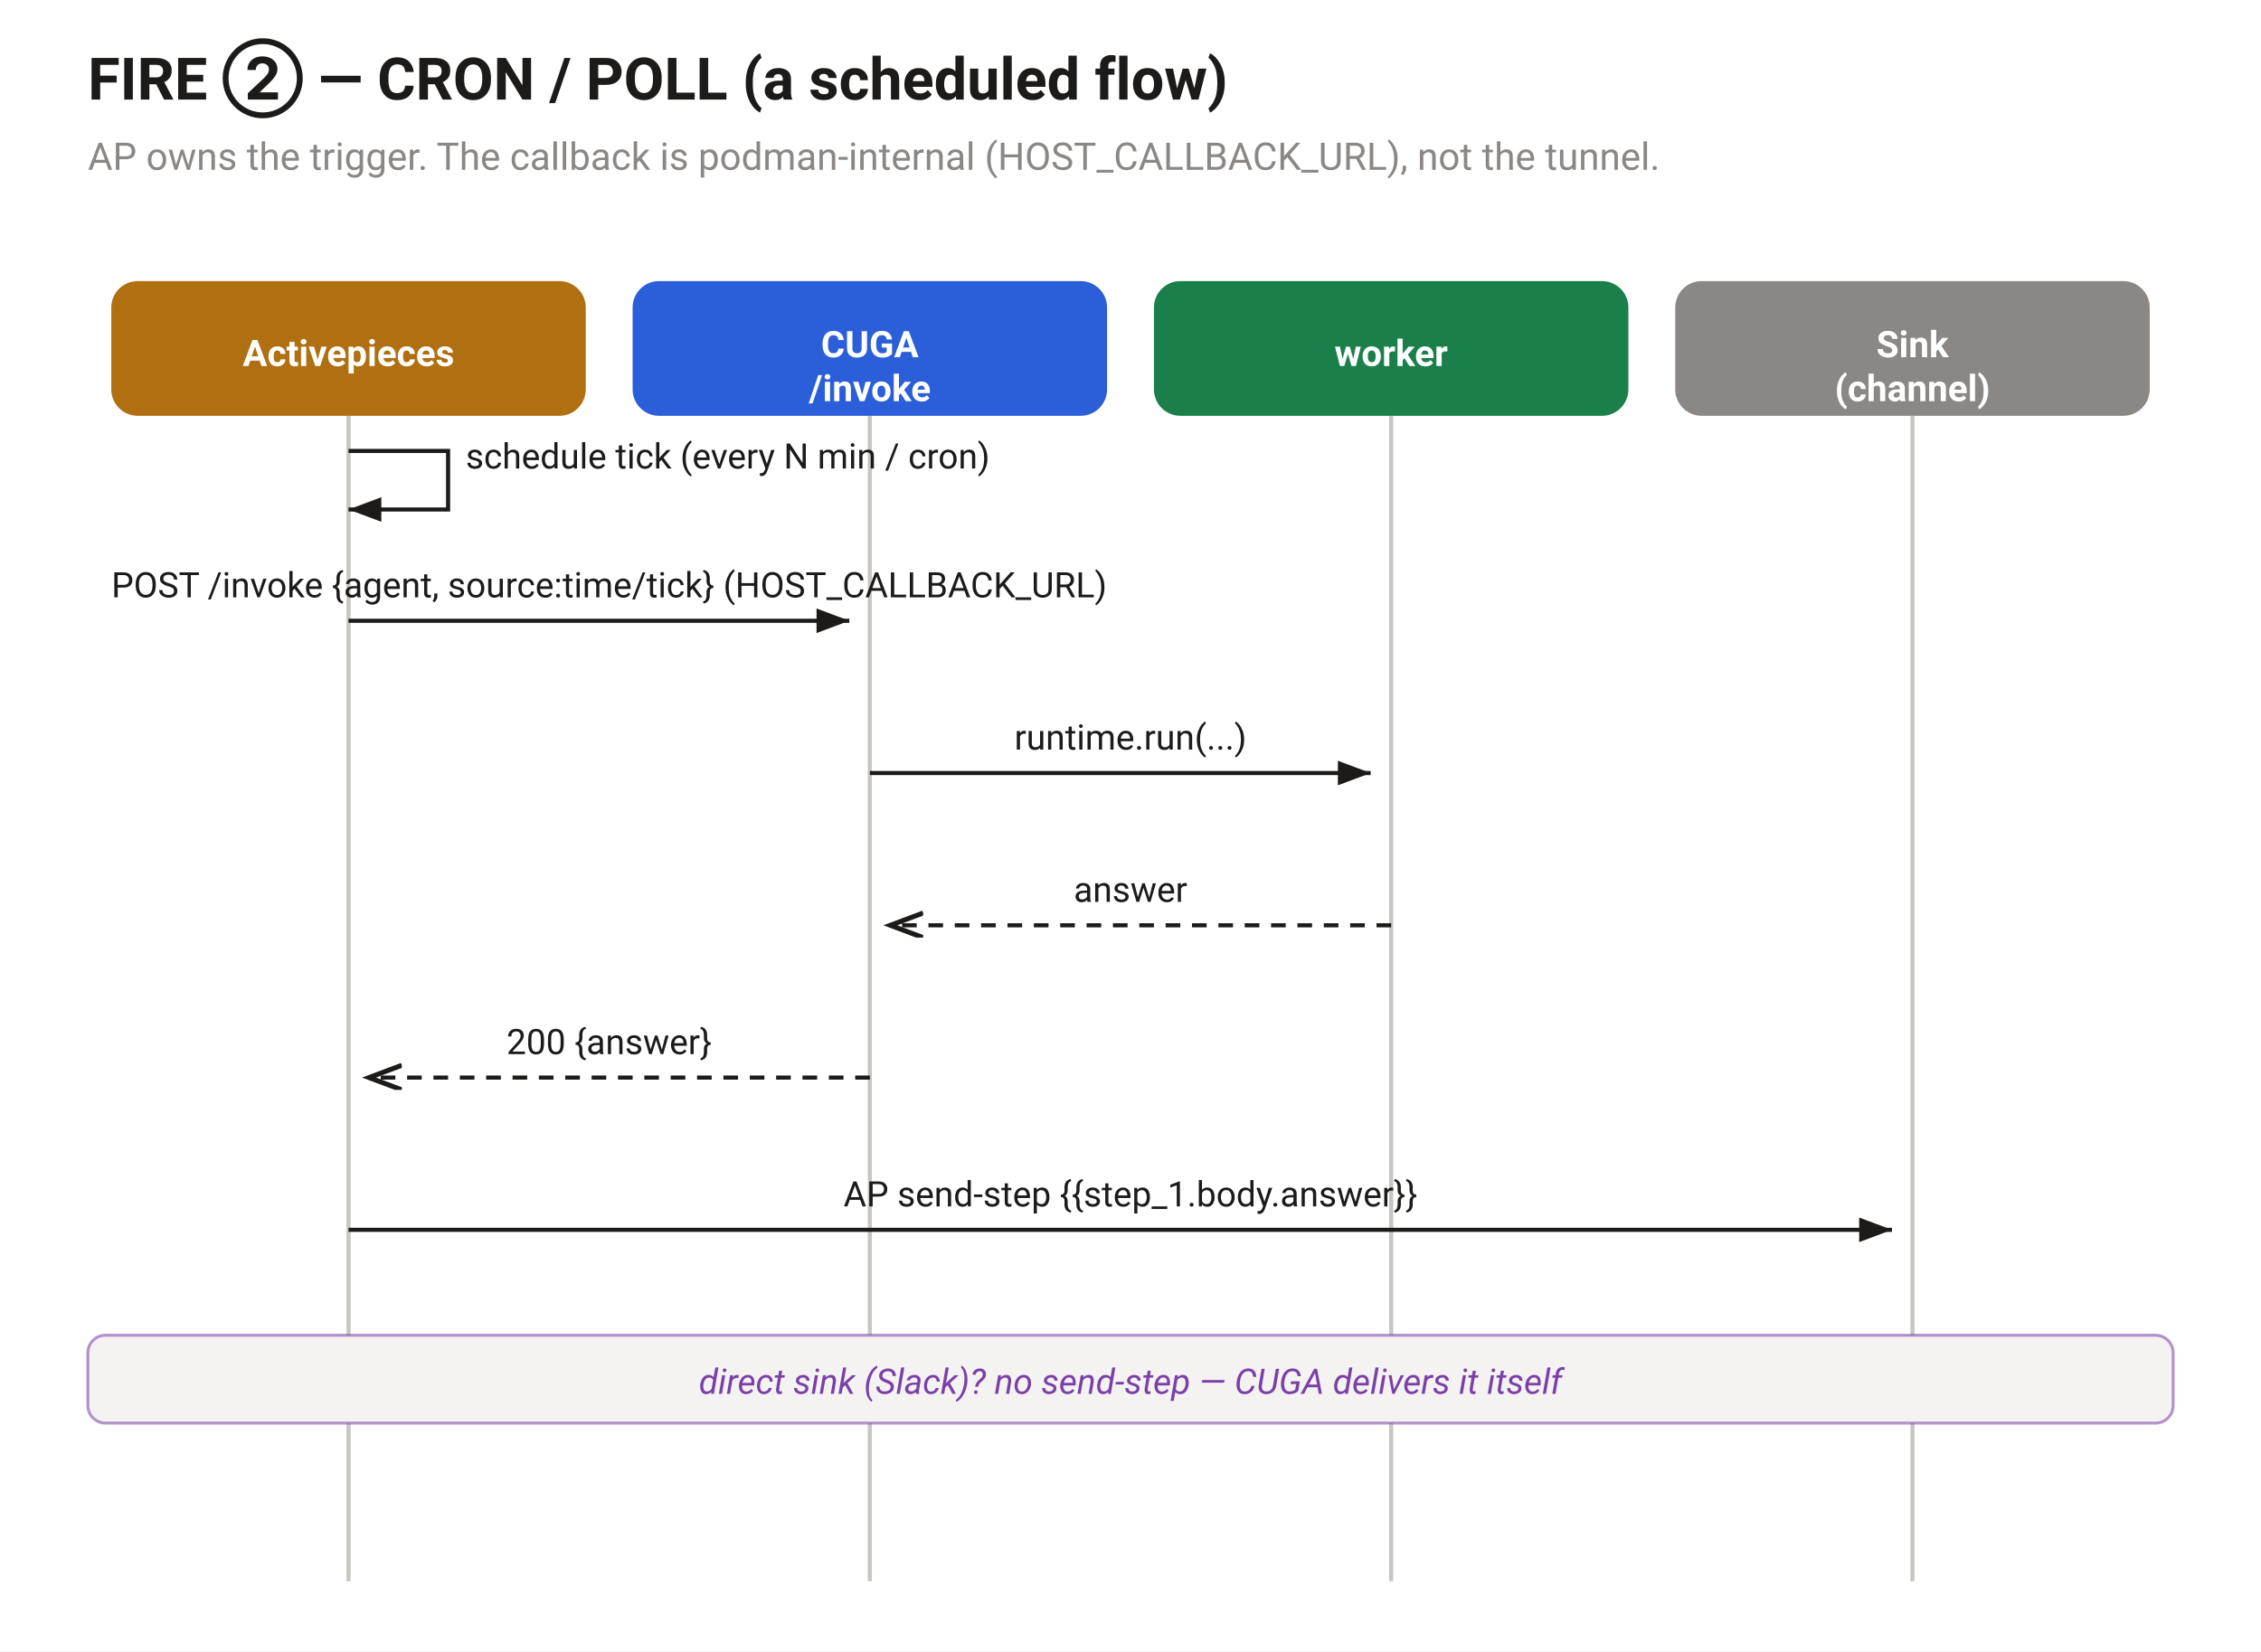
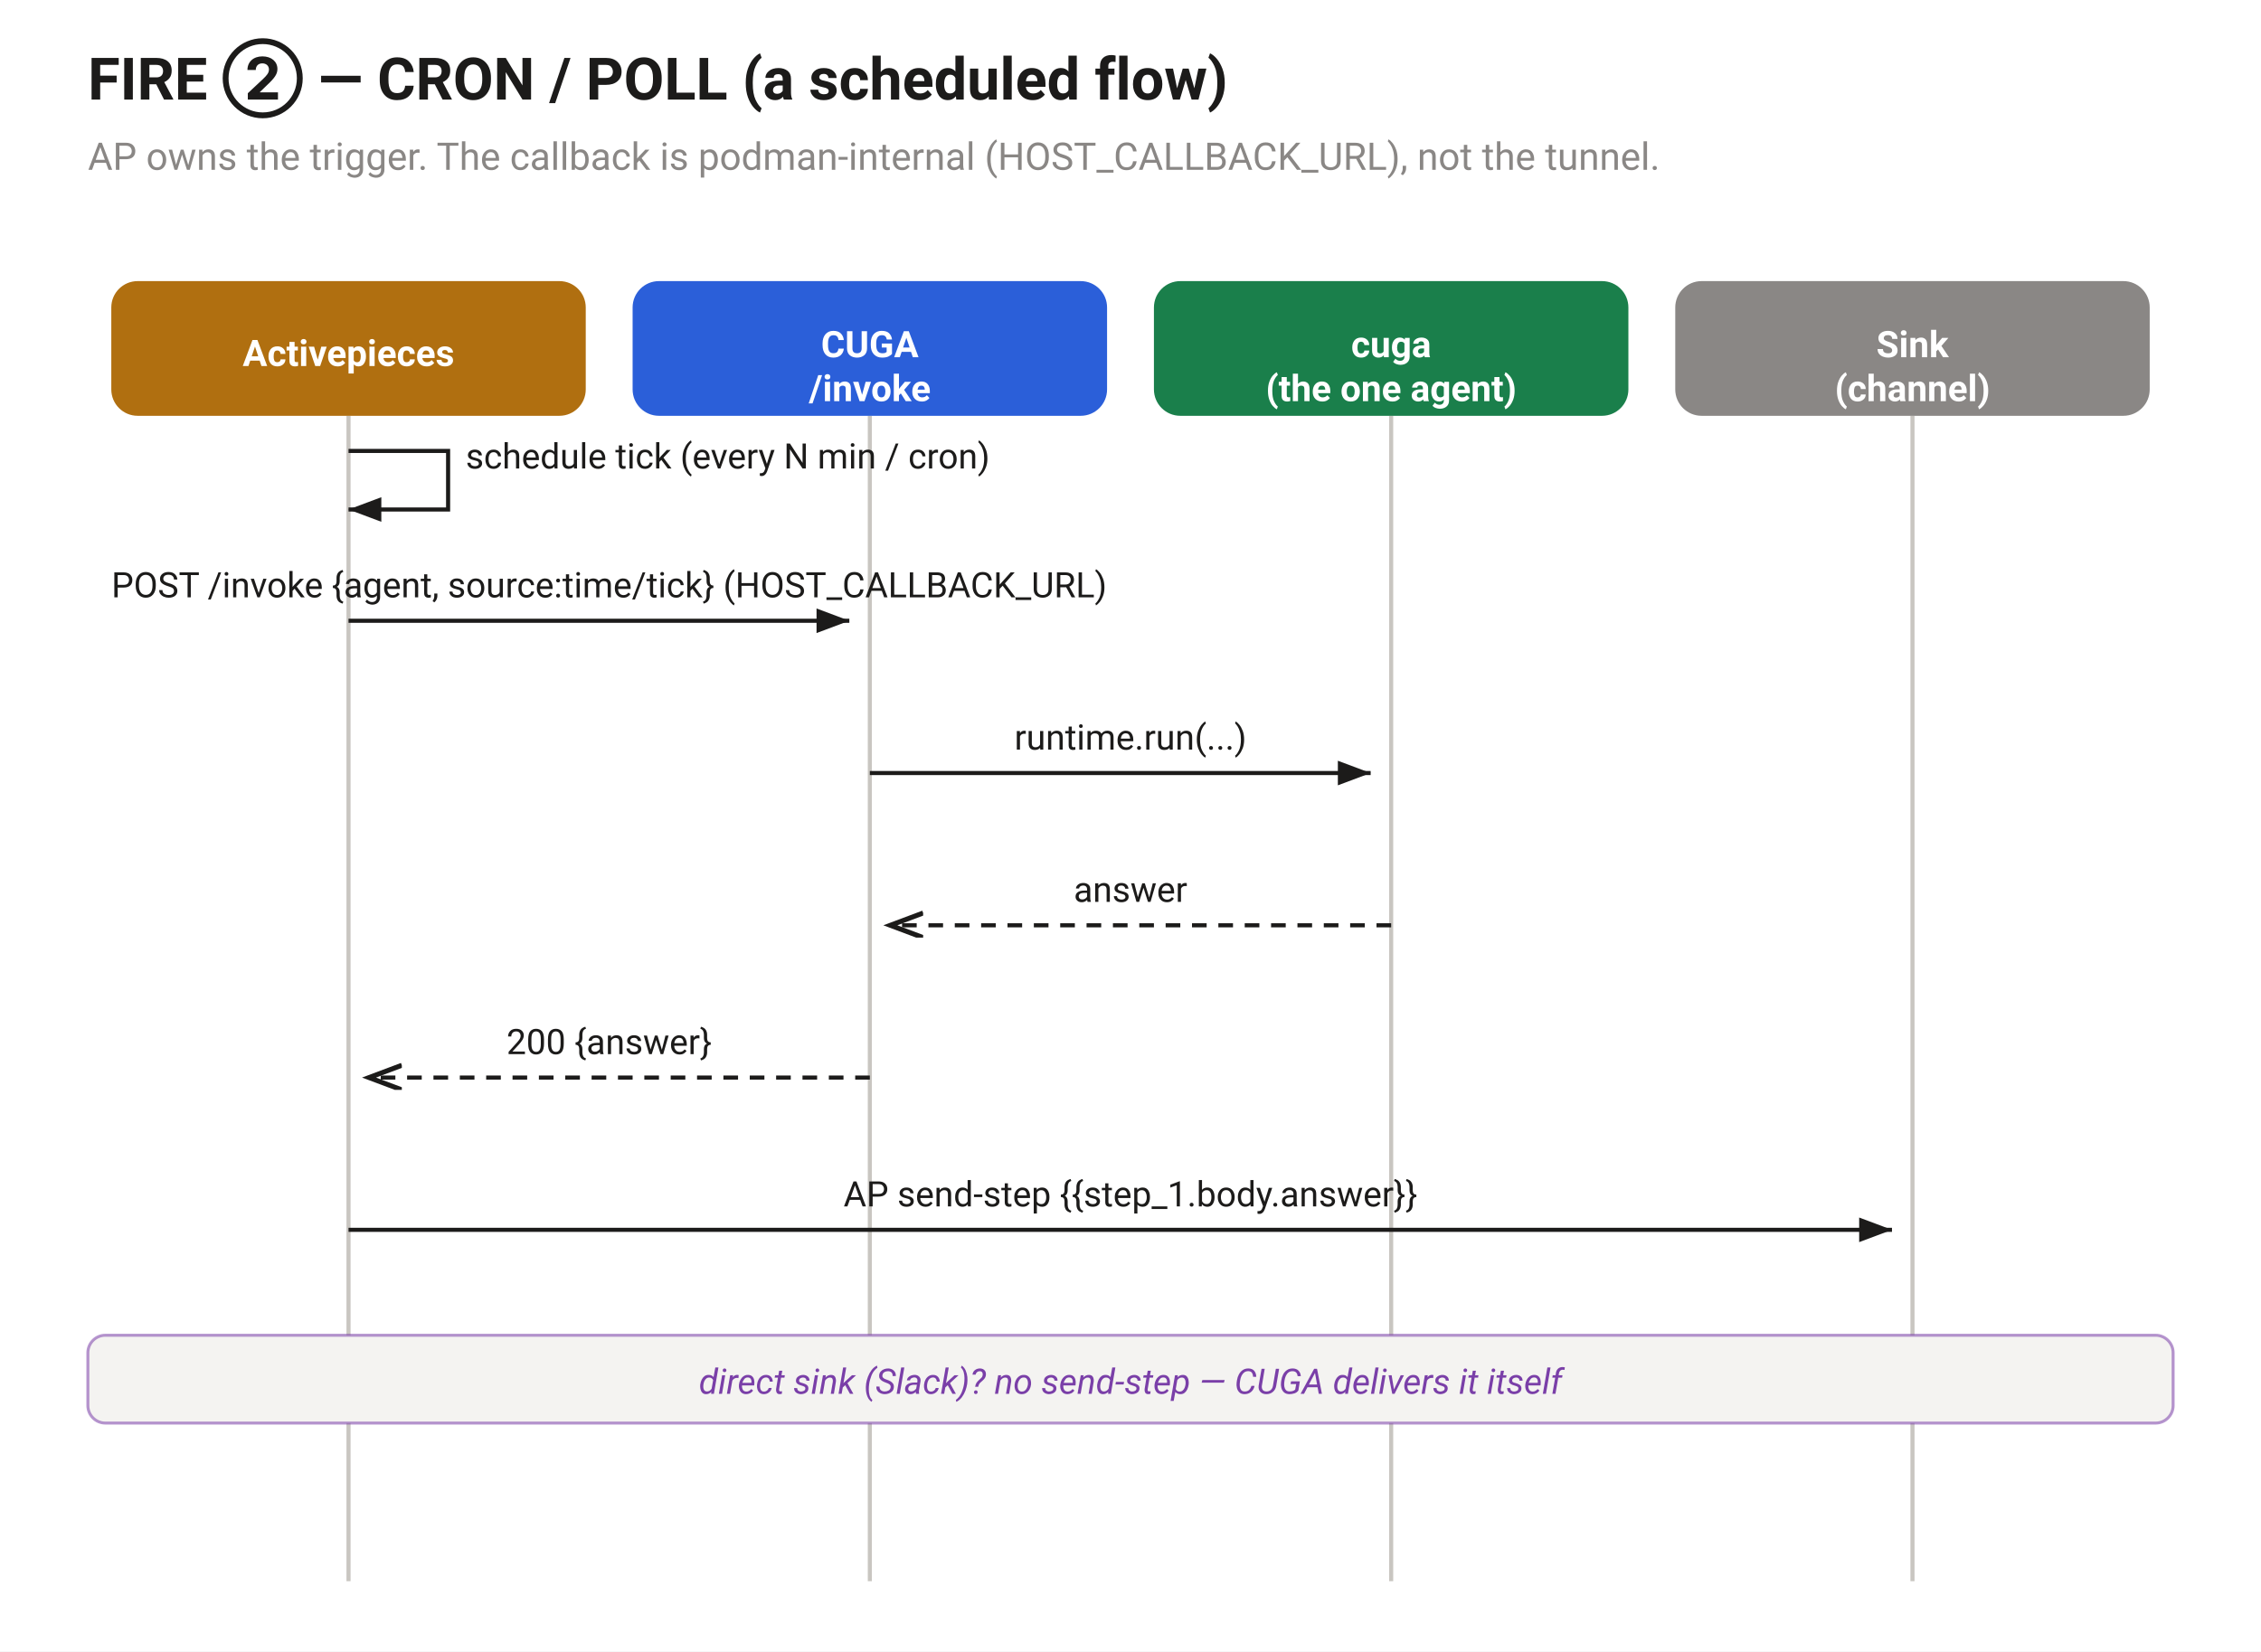
<svg xmlns="http://www.w3.org/2000/svg" width="772" height="564" viewBox="0 0 772 564" font-family="ui-sans-serif,-apple-system,Segoe UI,Roboto,Helvetica,Arial,sans-serif">
  <rect width="772" height="564" fill="#ffffff" />
  <text x="30" y="34" font-size="20" font-weight="700" fill="#1c1b1a">FIRE ② — CRON / POLL (a scheduled flow)</text>
  <text x="30" y="58" font-size="13" fill="#8a8785">AP owns the trigger. The callback is podman-internal (HOST_CALLBACK_URL), not the tunnel.</text>
  <defs>
    <marker id="arw" markerWidth="10" markerHeight="10" refX="8" refY="3" orient="auto">
      <path d="M0,0 L8,3 L0,6 Z" fill="#1c1b1a" />
    </marker>
    <marker id="arwo" markerWidth="10" markerHeight="10" refX="8" refY="3" orient="auto">
      <path d="M0,0 L8,3 L0,6" fill="none" stroke="#1c1b1a" stroke-width="1.2" />
    </marker>
  </defs>
  <line x1="119" y1="142" x2="119" y2="540" stroke="#c9c6c1" stroke-width="1.4" />
  <rect x="38" y="96" width="162" height="46" rx="9" fill="#b06f10" />
  <text x="119" y="125" font-size="12.5" font-weight="600" fill="#fff" text-anchor="middle">Activepieces</text>
  <line x1="297" y1="142" x2="297" y2="540" stroke="#c9c6c1" stroke-width="1.4" />
  <rect x="216" y="96" width="162" height="46" rx="9" fill="#2b5fd9" />
  <text x="297" y="122" font-size="12.5" font-weight="600" fill="#fff" text-anchor="middle">CUGA</text>
  <text x="297" y="137" font-size="12.5" font-weight="600" fill="#fff" text-anchor="middle">/invoke</text>
  <line x1="475" y1="142" x2="475" y2="540" stroke="#c9c6c1" stroke-width="1.4" />
  <rect x="394" y="96" width="162" height="46" rx="9" fill="#1a7f4b" />
-   <text x="475" y="125" font-size="12.5" font-weight="600" fill="#fff" text-anchor="middle">worker</text>
+   <text x="475" y="122" font-size="12.5" font-weight="600" fill="#fff" text-anchor="middle">cuga</text>
+   <text x="475" y="137" font-size="12.5" font-weight="600" fill="#fff" text-anchor="middle">(the one agent)</text>
  <line x1="653" y1="142" x2="653" y2="540" stroke="#c9c6c1" stroke-width="1.4" />
  <rect x="572" y="96" width="162" height="46" rx="9" fill="#8a8785" />
  <text x="653" y="122" font-size="12.5" font-weight="600" fill="#fff" text-anchor="middle">Sink</text>
  <text x="653" y="137" font-size="12.5" font-weight="600" fill="#fff" text-anchor="middle">(channel)</text>
  <path d="M119,154 h34 v20 h-34" fill="none" stroke="#1c1b1a" stroke-width="1.4" marker-end="url(#arw)" />
  <text x="159" y="160" font-size="12" fill="#1c1b1a">schedule tick (every N min / cron)</text>
  <text x="208.0" y="204" font-size="12" fill="#1c1b1a" text-anchor="middle">POST /invoke {agent, source:time/tick}  (HOST_CALLBACK_URL)</text>
  <line x1="119" y1="212" x2="290" y2="212" stroke="#1c1b1a" stroke-width="1.4" marker-end="url(#arw)" />
  <text x="386.0" y="256" font-size="12" fill="#1c1b1a" text-anchor="middle">runtime.run(...)</text>
  <line x1="297" y1="264" x2="468" y2="264" stroke="#1c1b1a" stroke-width="1.4" marker-end="url(#arw)" />
  <text x="386.0" y="308" font-size="12" fill="#1c1b1a" text-anchor="middle">answer</text>
  <line x1="475" y1="316" x2="304" y2="316" stroke="#1c1b1a" stroke-width="1.4" stroke-dasharray="5 4" marker-end="url(#arwo)" />
  <text x="208.0" y="360" font-size="12" fill="#1c1b1a" text-anchor="middle">200 {answer}</text>
  <line x1="297" y1="368" x2="126" y2="368" stroke="#1c1b1a" stroke-width="1.4" stroke-dasharray="5 4" marker-end="url(#arwo)" />
  <text x="386.0" y="412" font-size="12" fill="#1c1b1a" text-anchor="middle">AP send-step  {{step_1.body.answer}}</text>
  <line x1="119" y1="420" x2="646" y2="420" stroke="#1c1b1a" stroke-width="1.4" marker-end="url(#arw)" />
  <rect x="30" y="456" width="712" height="30" rx="6" fill="#f4f3f1" stroke="#7a3fa8" stroke-opacity="0.55" />
  <text x="386" y="476" font-size="12" fill="#7a3fa8" text-anchor="middle" font-style="italic">direct sink (Slack)? no send-step — CUGA delivers it itself</text>
</svg>
